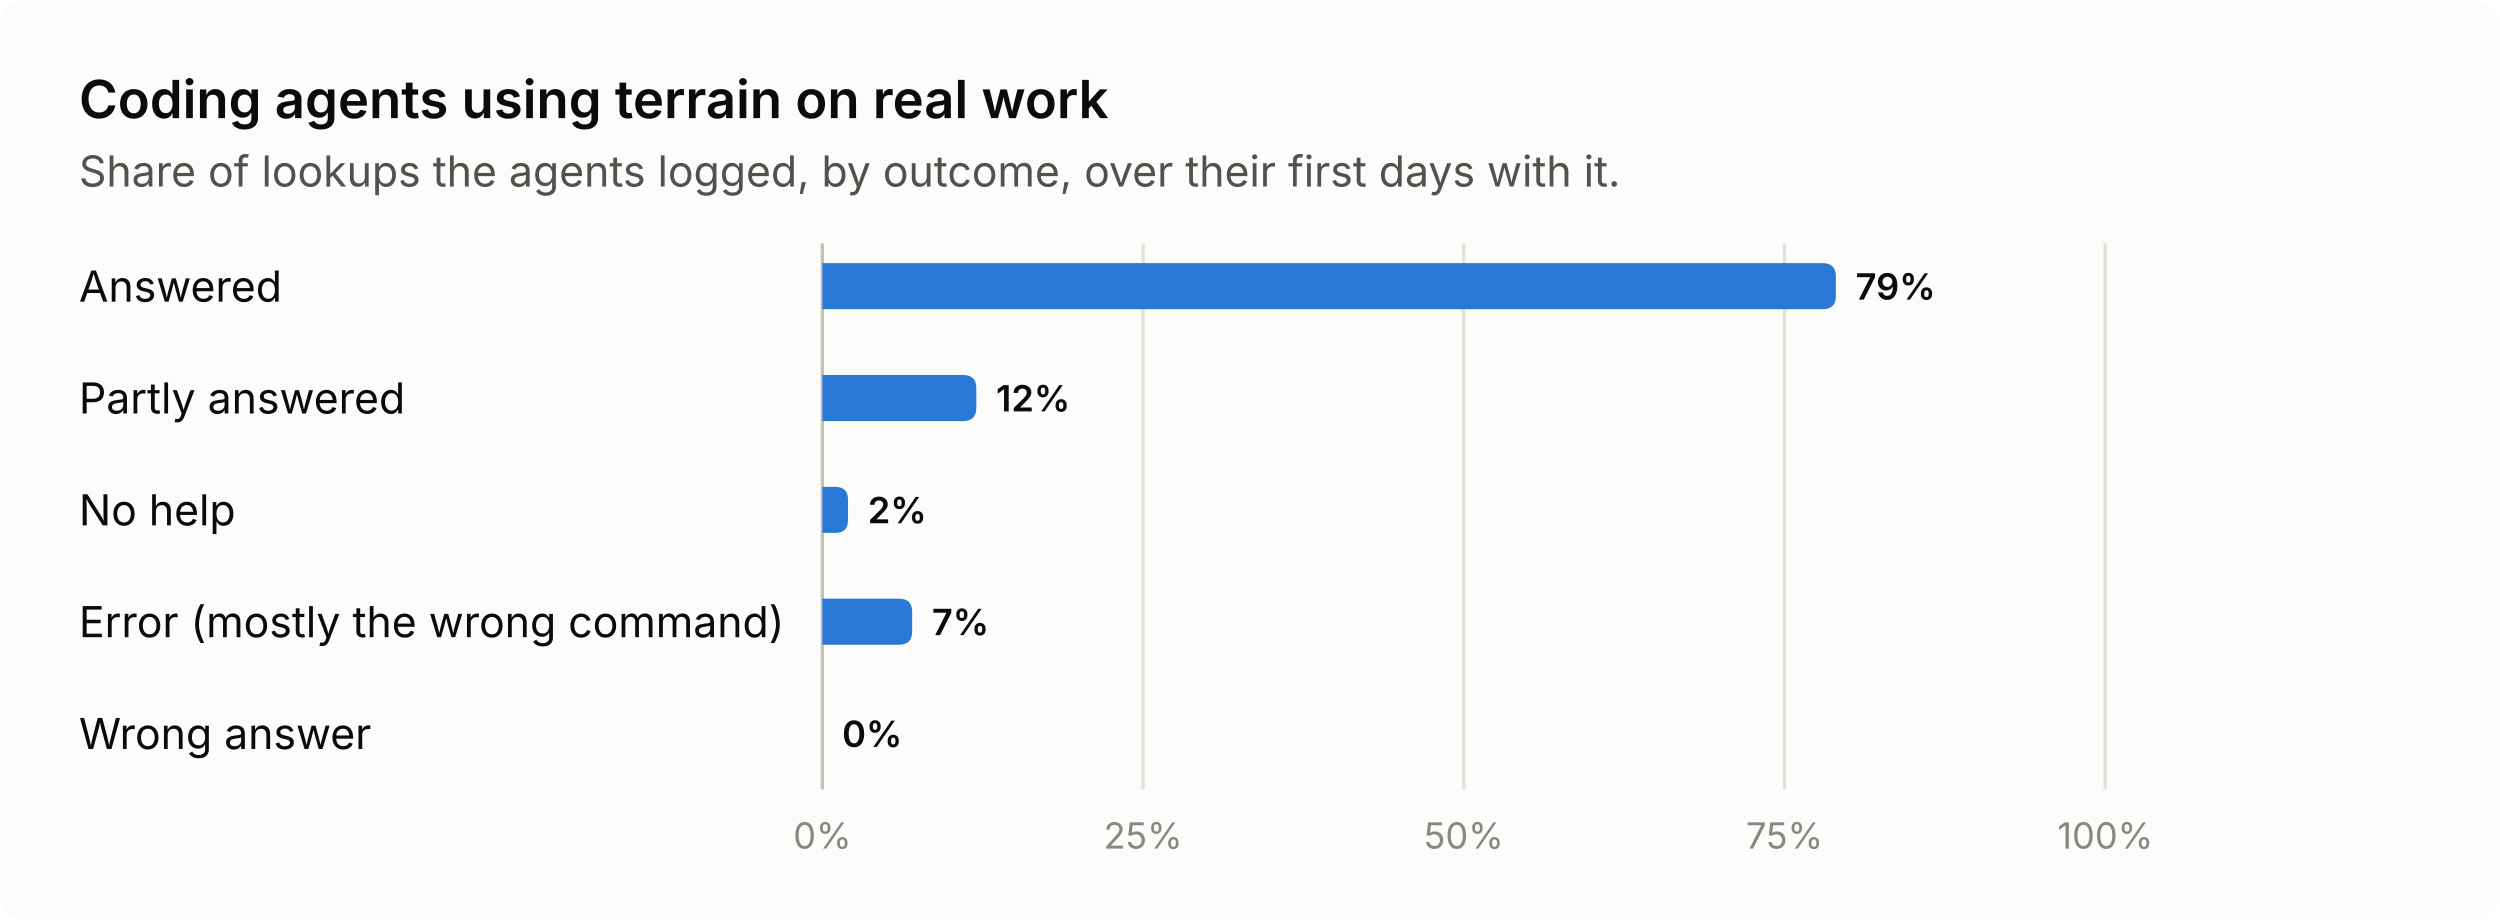
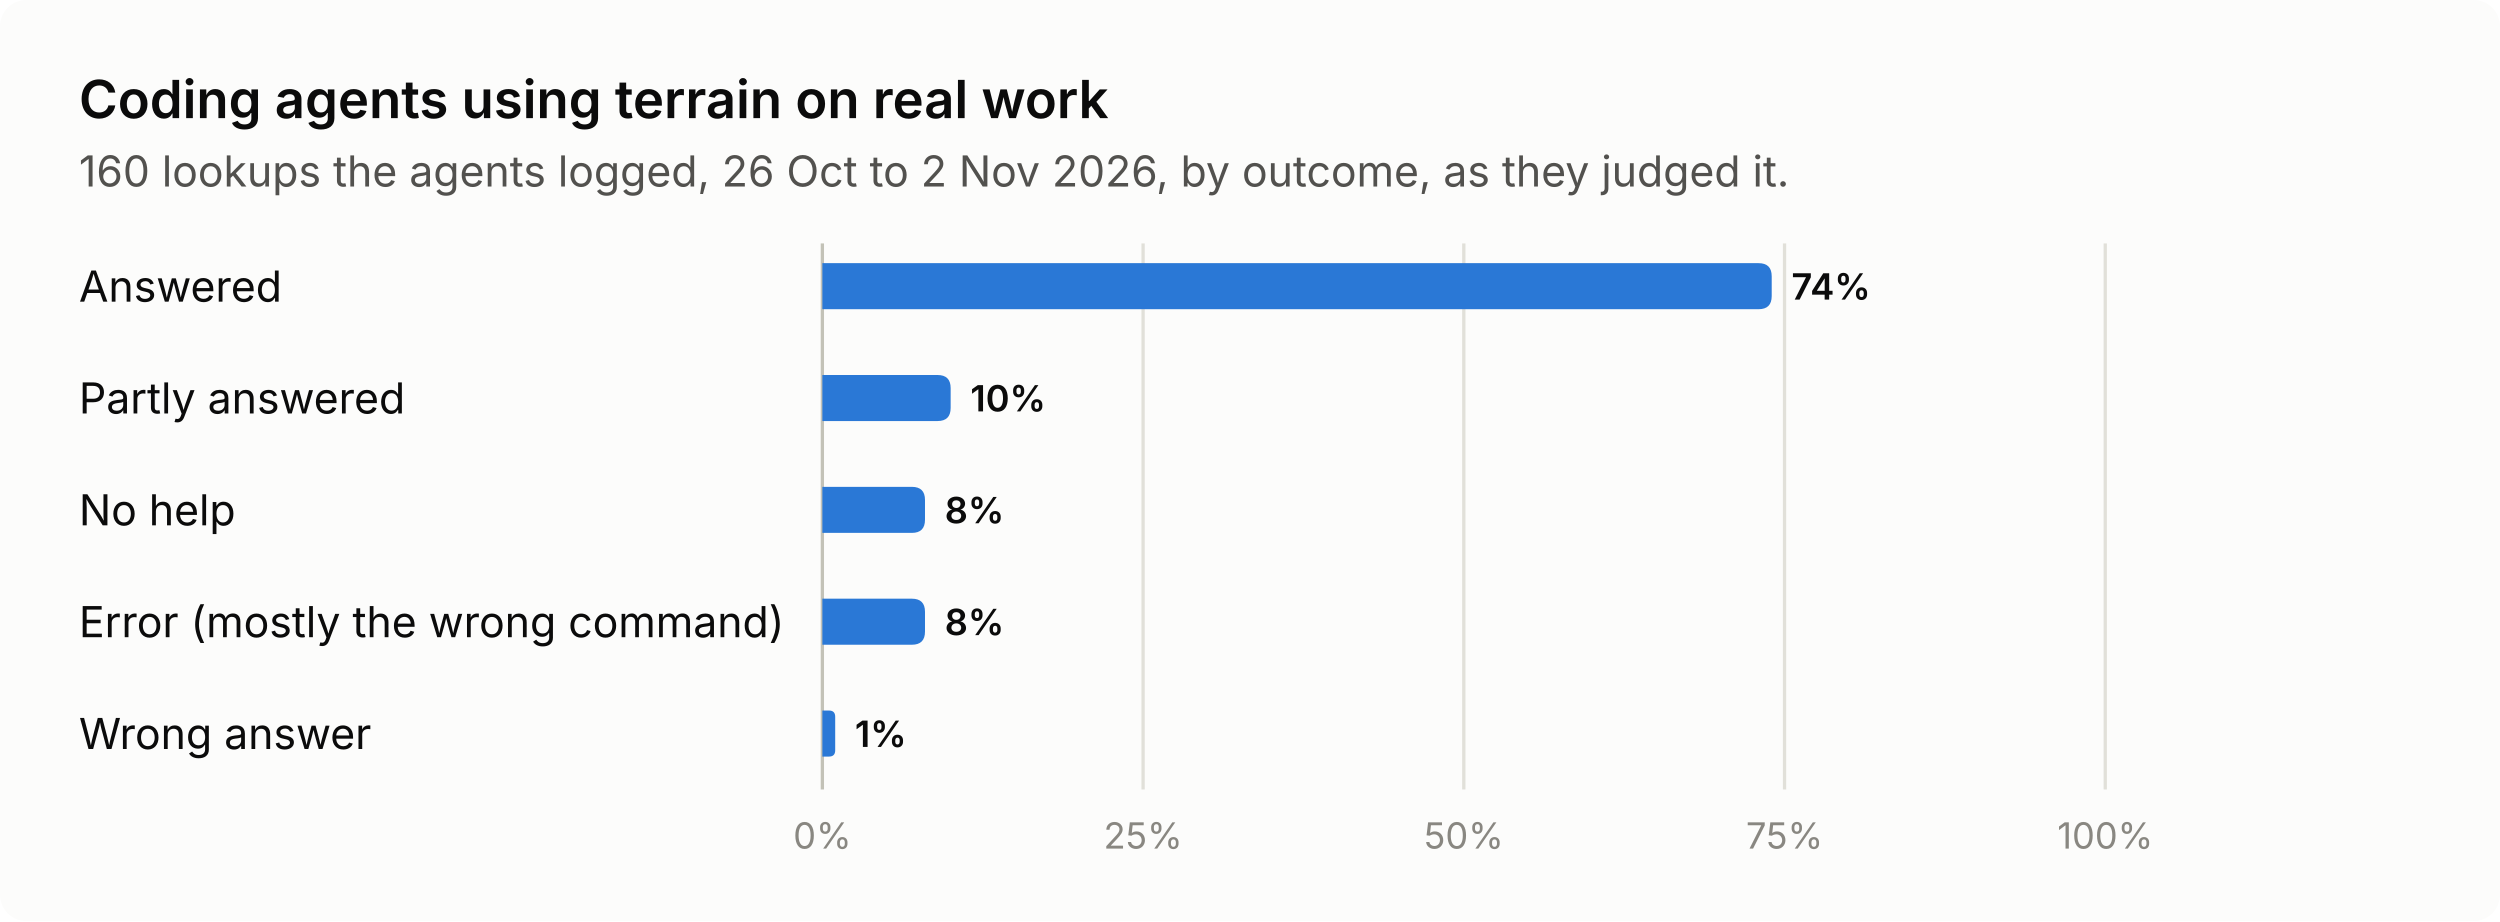
<svg xmlns="http://www.w3.org/2000/svg" width="760" height="280" viewBox="0 0 760 280" font-family="system-ui, -apple-system, &quot;Segoe UI&quot;, sans-serif" role="img">
  <rect width="760" height="280" rx="8" fill="#fcfcfb" />
  <text x="24.0" y="30.0" fill="#0b0b0b" font-size="16" font-weight="600" text-anchor="start" dominant-baseline="middle">Coding agents using terrain on real work</text>
-   <text x="24.0" y="52.0" fill="#52514e" font-size="13" font-weight="400" text-anchor="start" dominant-baseline="middle">Share of lookups the agents logged, by outcome, over their first days with it.</text>
+   <text x="24.0" y="52.0" fill="#52514e" font-size="13" font-weight="400" text-anchor="start" dominant-baseline="middle">160 lookups the agents logged, 26 Oct to 2 Nov 2026, by outcome, as they judged it.</text>
  <line x1="250.0" y1="74.0" x2="250.0" y2="240.0" stroke="#c3c2b7" stroke-width="1" />
  <text x="250.0" y="254.0" fill="#898781" font-size="11" font-weight="400" text-anchor="middle" dominant-baseline="middle">0%</text>
  <line x1="347.5" y1="74.0" x2="347.5" y2="240.0" stroke="#e1e0d9" stroke-width="1" />
  <text x="347.5" y="254.0" fill="#898781" font-size="11" font-weight="400" text-anchor="middle" dominant-baseline="middle">25%</text>
  <line x1="445.0" y1="74.0" x2="445.0" y2="240.0" stroke="#e1e0d9" stroke-width="1" />
  <text x="445.0" y="254.0" fill="#898781" font-size="11" font-weight="400" text-anchor="middle" dominant-baseline="middle">50%</text>
  <line x1="542.5" y1="74.0" x2="542.5" y2="240.0" stroke="#e1e0d9" stroke-width="1" />
  <text x="542.5" y="254.0" fill="#898781" font-size="11" font-weight="400" text-anchor="middle" dominant-baseline="middle">75%</text>
  <line x1="640.0" y1="74.0" x2="640.0" y2="240.0" stroke="#e1e0d9" stroke-width="1" />
  <text x="640.0" y="254.0" fill="#898781" font-size="11" font-weight="400" text-anchor="middle" dominant-baseline="middle">100%</text>
  <text x="24.0" y="87.0" fill="#0b0b0b" font-size="13" font-weight="400" text-anchor="start" dominant-baseline="middle">Answered</text>
-   <path d="M250.0 80.0 H554.1 Q558.1 80.0 558.1 84.0 V90.0 Q558.1 94.0 554.1 94.0 H250.0 Z" fill="#2a78d6" />
-   <text x="564.1" y="87.0" fill="#0b0b0b" font-size="11" font-weight="600" text-anchor="start" dominant-baseline="middle">79%</text>
+   <path d="M250.0 80.0 H534.6 Q538.6 80.0 538.6 84.0 V90.0 Q538.6 94.0 534.6 94.0 H250.0 Z" fill="#2a78d6" />
+   <text x="544.6" y="87.0" fill="#0b0b0b" font-size="11" font-weight="600" text-anchor="start" dominant-baseline="middle">74%</text>
  <text x="24.0" y="121.0" fill="#0b0b0b" font-size="13" font-weight="400" text-anchor="start" dominant-baseline="middle">Partly answered</text>
-   <path d="M250.0 114.0 H292.8 Q296.8 114.0 296.8 118.0 V124.0 Q296.8 128.0 292.8 128.0 H250.0 Z" fill="#2a78d6" />
-   <text x="302.8" y="121.0" fill="#0b0b0b" font-size="11" font-weight="600" text-anchor="start" dominant-baseline="middle">12%</text>
+   <path d="M250.0 114.0 H285.0 Q289.0 114.0 289.0 118.0 V124.0 Q289.0 128.0 285.0 128.0 H250.0 Z" fill="#2a78d6" />
+   <text x="295.0" y="121.0" fill="#0b0b0b" font-size="11" font-weight="600" text-anchor="start" dominant-baseline="middle">10%</text>
  <text x="24.0" y="155.0" fill="#0b0b0b" font-size="13" font-weight="400" text-anchor="start" dominant-baseline="middle">No help</text>
-   <path d="M250.0 148.0 H253.9 Q257.8 148.0 257.8 151.9 V158.1 Q257.8 162.0 253.9 162.0 H250.0 Z" fill="#2a78d6" />
-   <text x="263.8" y="155.0" fill="#0b0b0b" font-size="11" font-weight="600" text-anchor="start" dominant-baseline="middle">2%</text>
+   <path d="M250.0 148.0 H277.2 Q281.2 148.0 281.2 152.0 V158.0 Q281.2 162.0 277.2 162.0 H250.0 Z" fill="#2a78d6" />
+   <text x="287.2" y="155.0" fill="#0b0b0b" font-size="11" font-weight="600" text-anchor="start" dominant-baseline="middle">8%</text>
  <text x="24.0" y="189.0" fill="#0b0b0b" font-size="13" font-weight="400" text-anchor="start" dominant-baseline="middle">Error (mostly the wrong command)</text>
-   <path d="M250.0 182.0 H273.3 Q277.3 182.0 277.3 186.0 V192.0 Q277.3 196.0 273.3 196.0 H250.0 Z" fill="#2a78d6" />
-   <text x="283.3" y="189.0" fill="#0b0b0b" font-size="11" font-weight="600" text-anchor="start" dominant-baseline="middle">7%</text>
+   <path d="M250.0 182.0 H277.2 Q281.2 182.0 281.2 186.0 V192.0 Q281.2 196.0 277.2 196.0 H250.0 Z" fill="#2a78d6" />
+   <text x="287.2" y="189.0" fill="#0b0b0b" font-size="11" font-weight="600" text-anchor="start" dominant-baseline="middle">8%</text>
  <text x="24.0" y="223.0" fill="#0b0b0b" font-size="13" font-weight="400" text-anchor="start" dominant-baseline="middle">Wrong answer</text>
-   <text x="256.0" y="223.0" fill="#0b0b0b" font-size="11" font-weight="600" text-anchor="start" dominant-baseline="middle">0%</text>
+   <path d="M250.0 216.0 H252.0 Q253.9 216.0 253.9 217.9 V228.1 Q253.9 230.0 252.0 230.0 H250.0 Z" fill="#2a78d6" />
+   <text x="259.9" y="223.0" fill="#0b0b0b" font-size="11" font-weight="600" text-anchor="start" dominant-baseline="middle">1%</text>
</svg>
